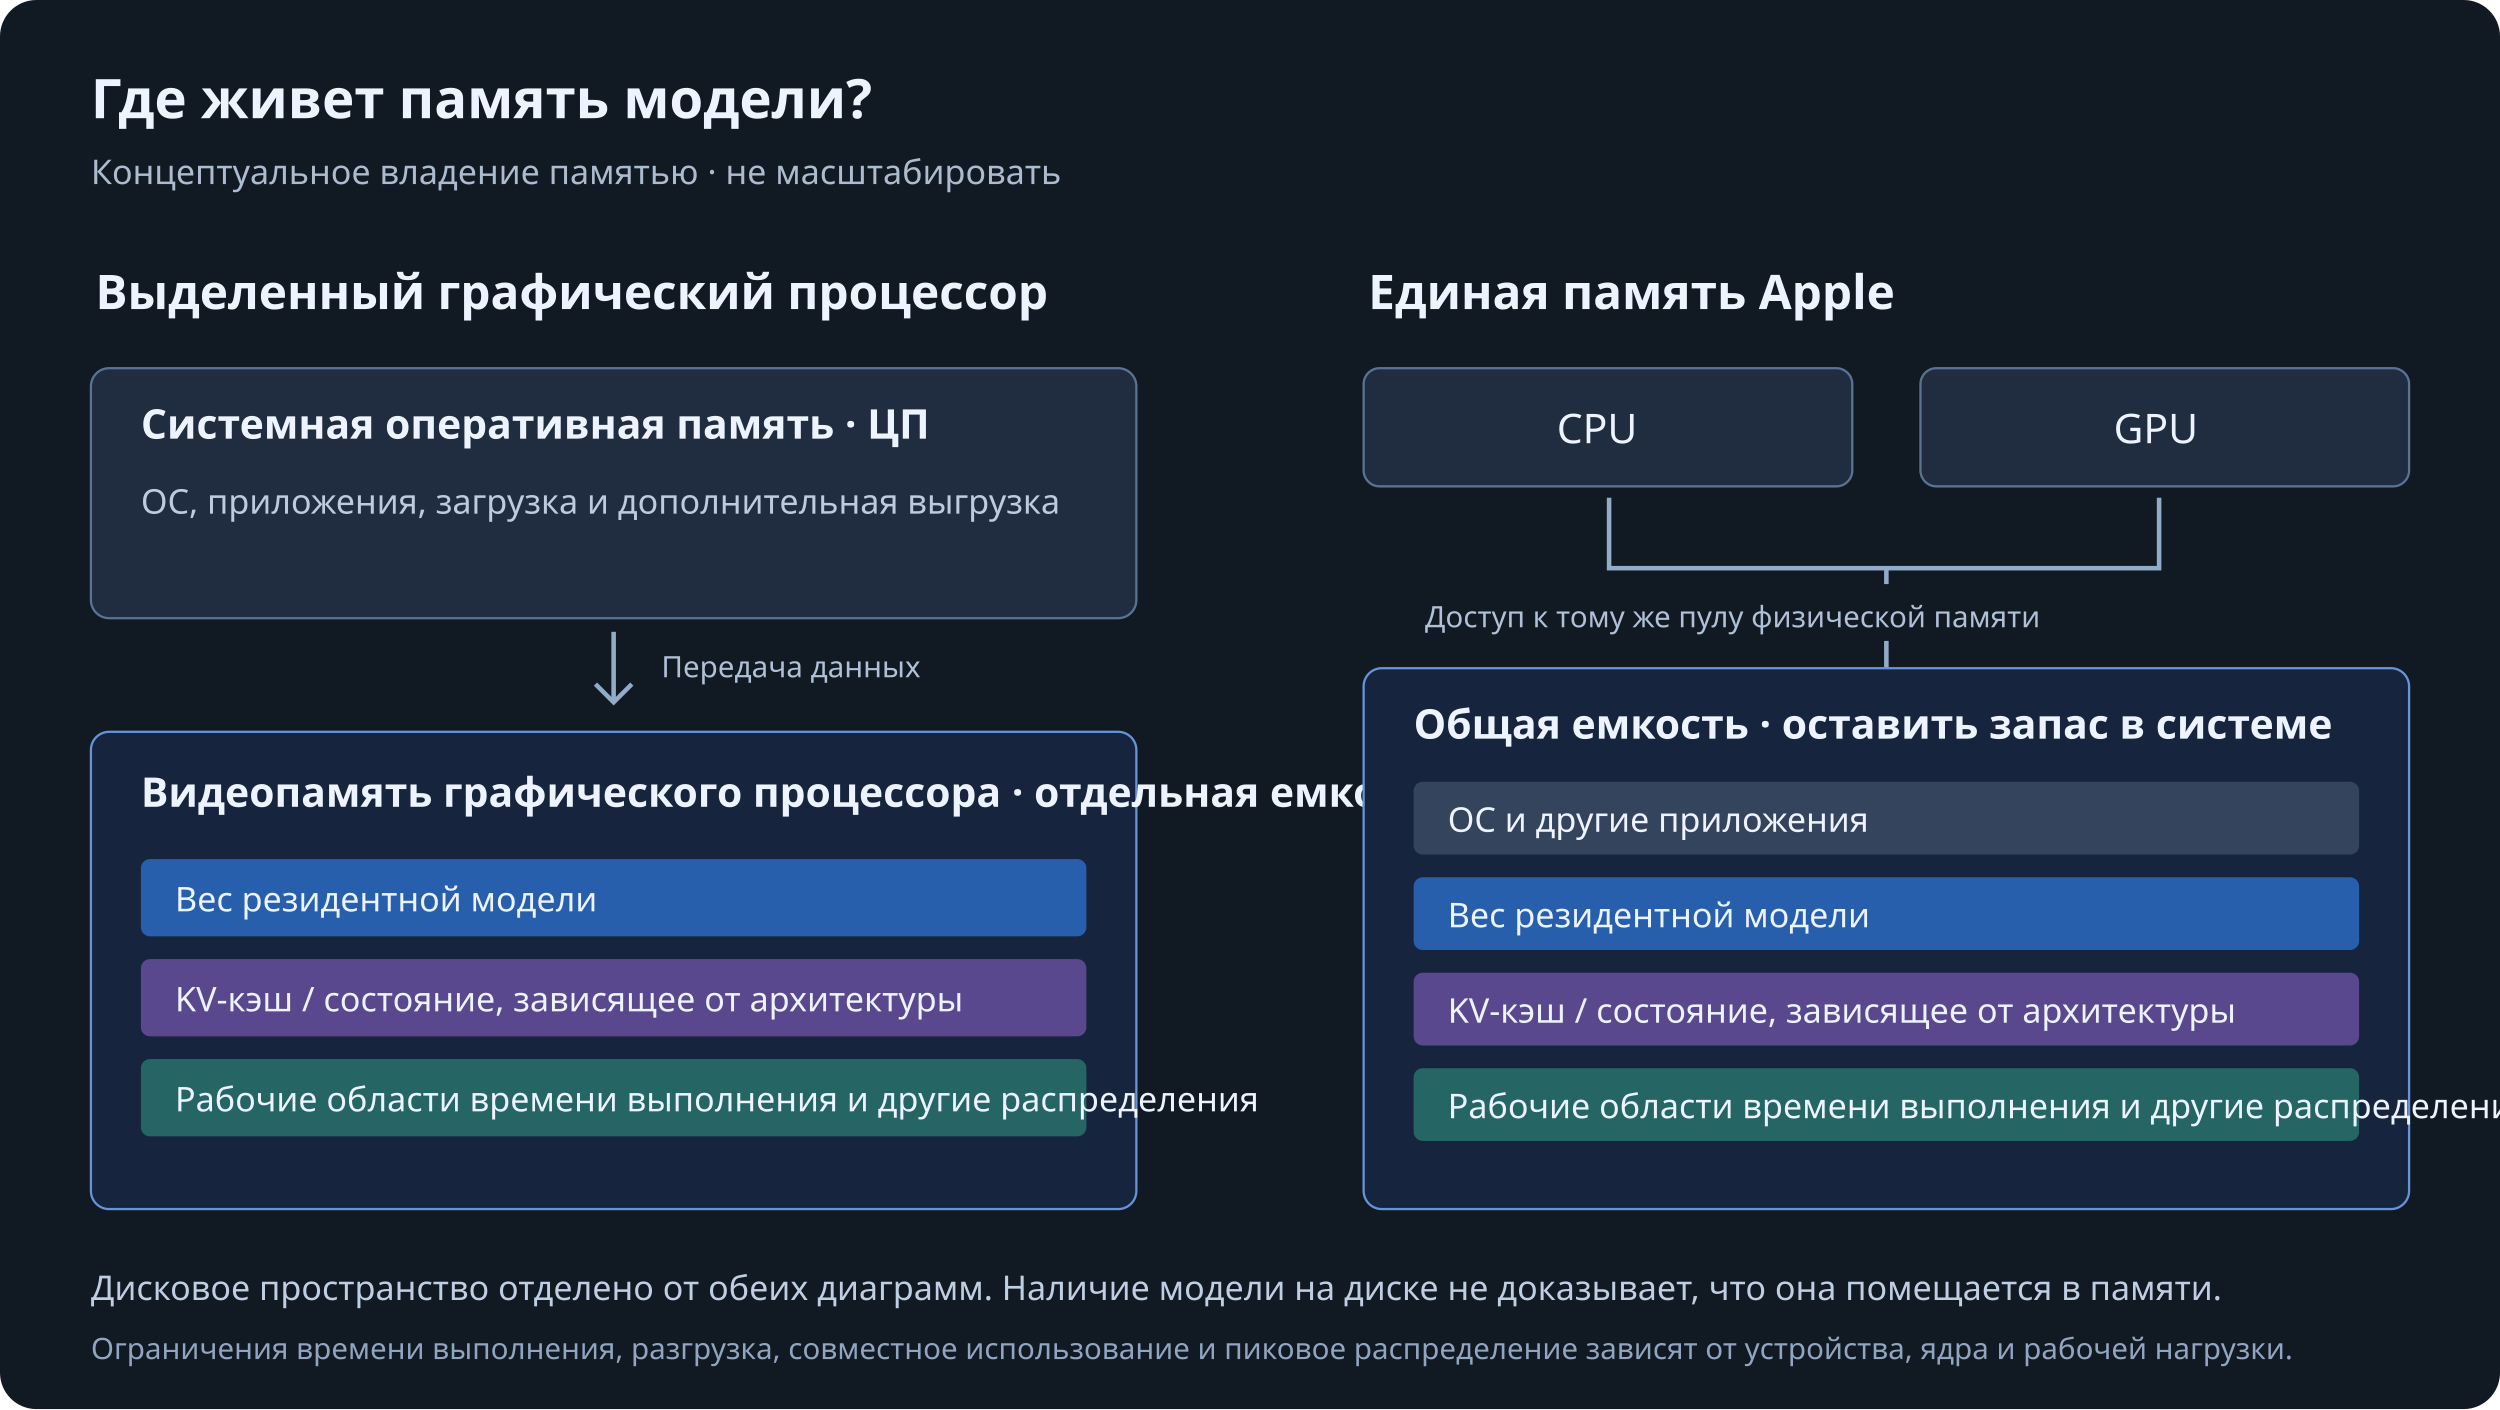
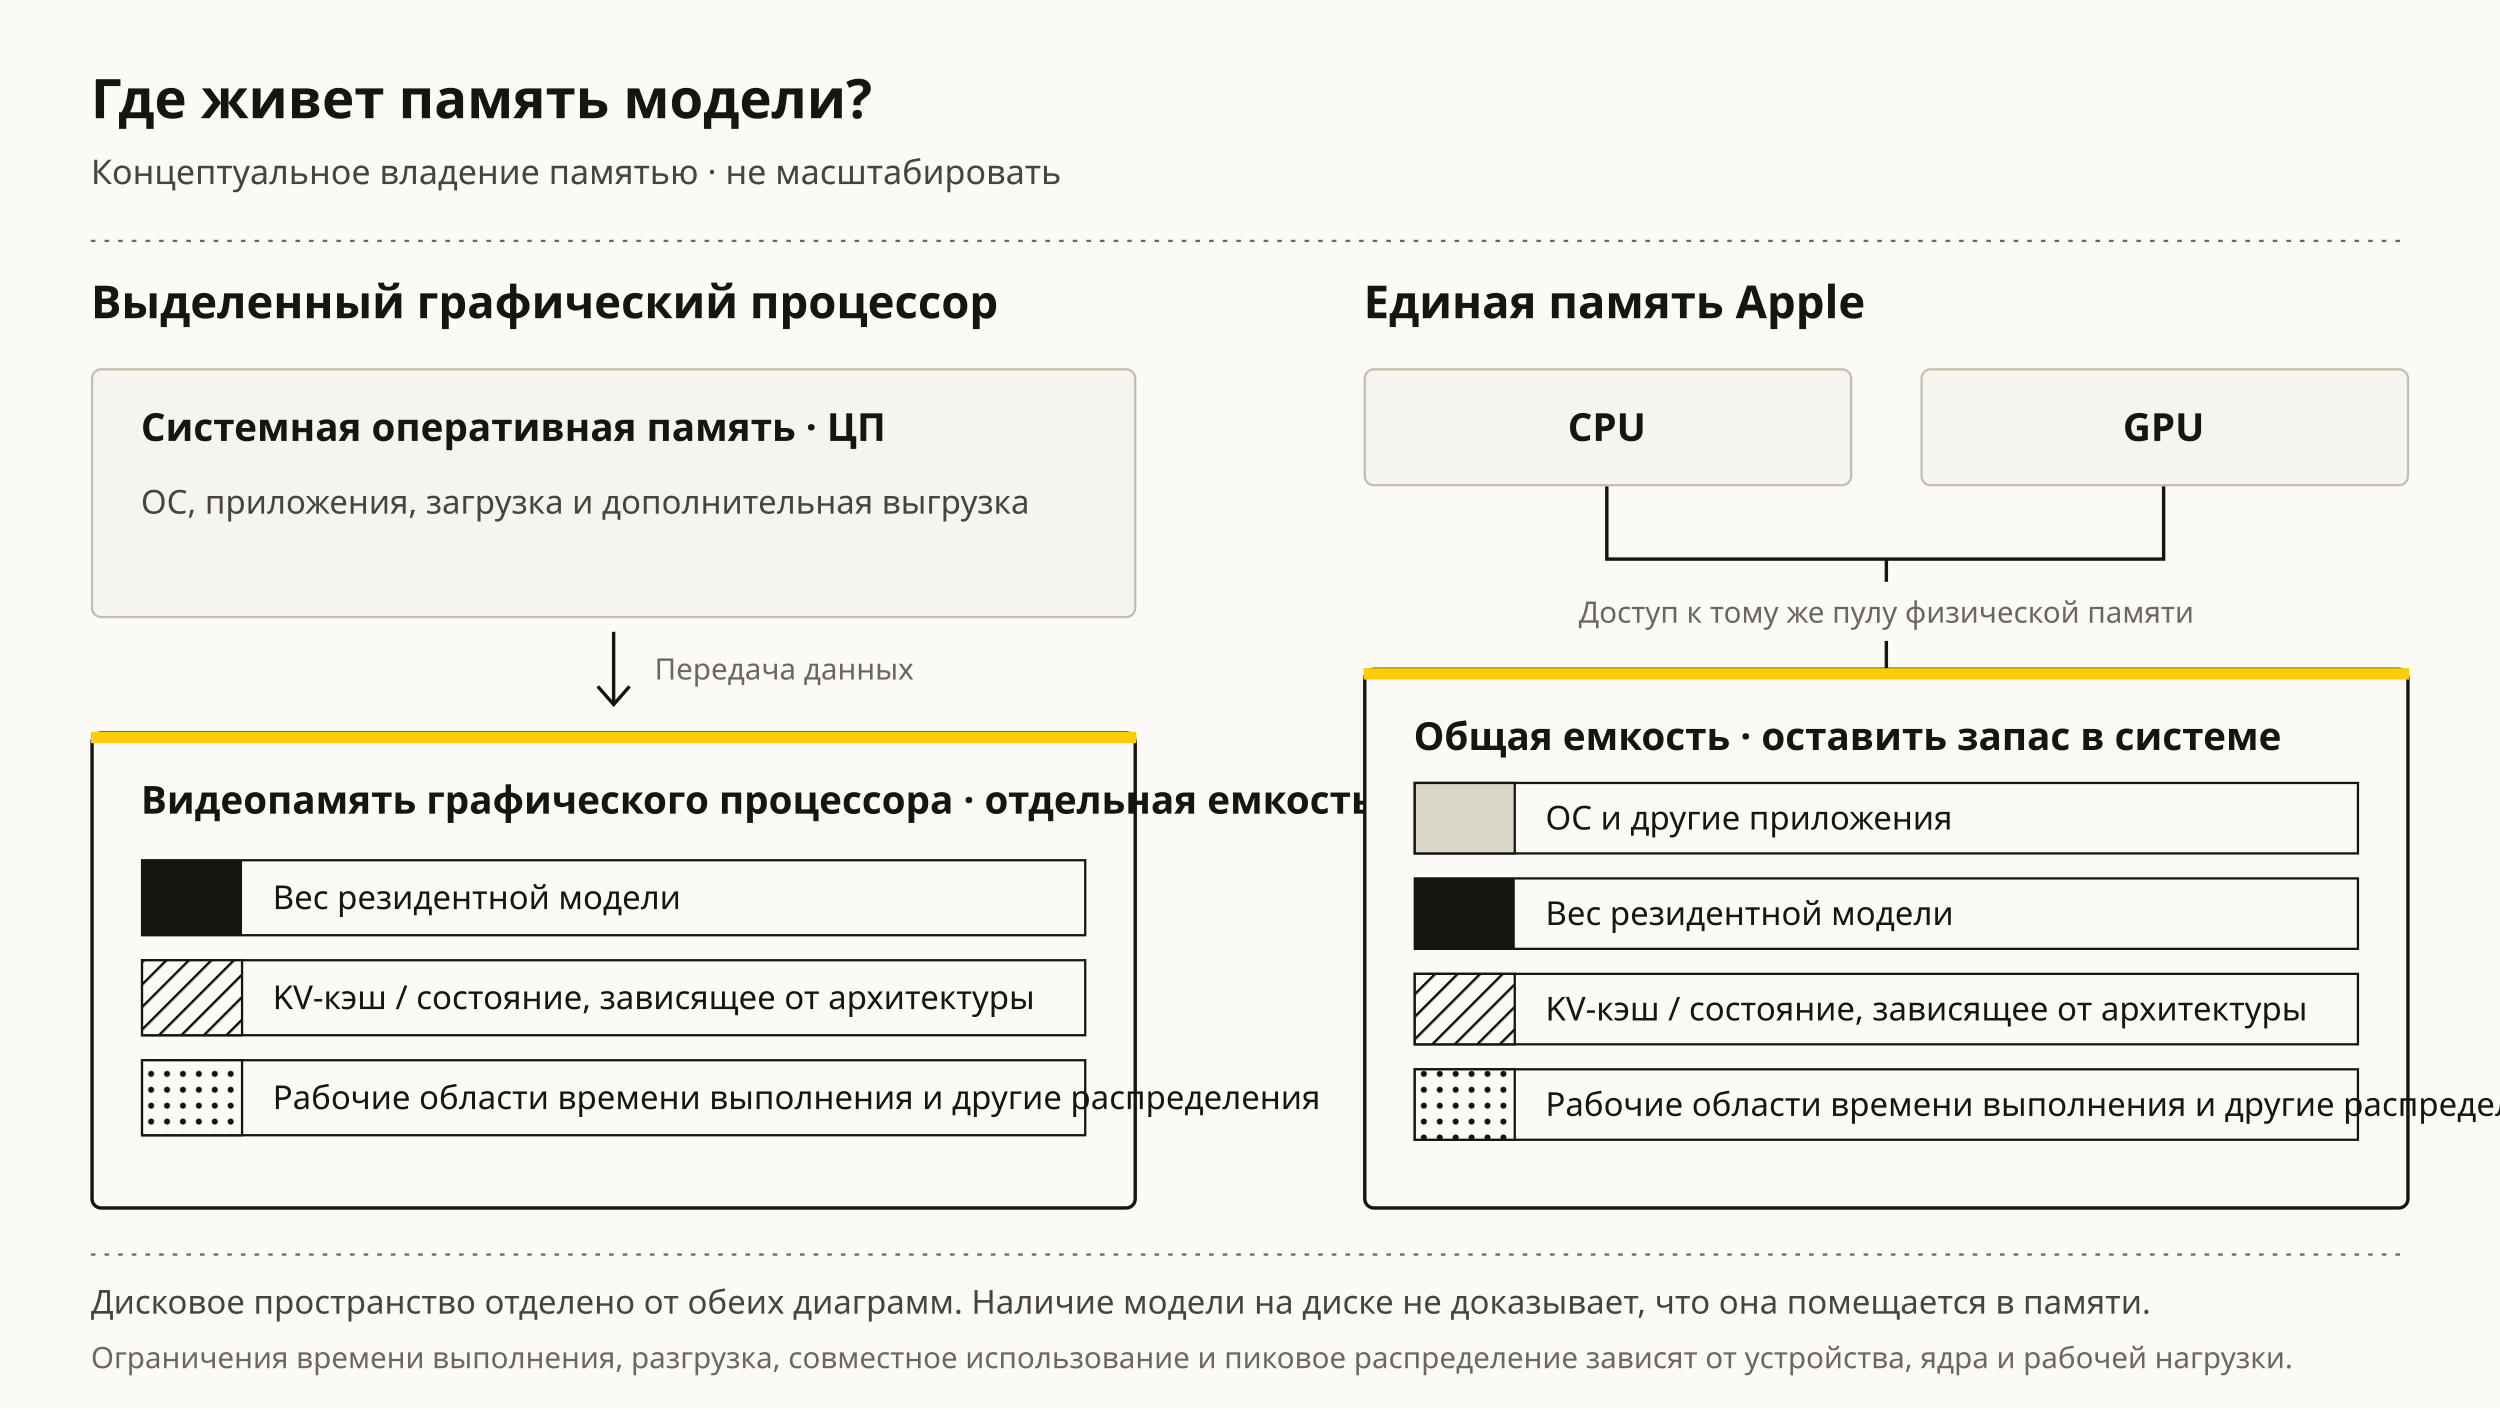
<svg xmlns="http://www.w3.org/2000/svg" width="1100" height="620" viewBox="0 0 1100 620" role="img" aria-labelledby="title desc">
-   <rect width="1100" height="620" rx="16" fill="#111923" />
-   <g font-family="system-ui,sans-serif" fill="#edf3ff">
-     <text x="40" y="52" font-size="24" font-weight="700">Где живет память модели?</text>
-     <text x="40" y="81" font-size="15" fill="#acbbce">Концептуальное владение памятью · не масштабировать</text>
-     <text x="42" y="136" font-size="21" font-weight="650" textLength="450" lengthAdjust="spacingAndGlyphs">Выделенный графический процессор</text>
-     <text x="602" y="136" font-size="21" font-weight="650">Единая память Apple</text>
-     <rect x="40" y="162" width="460" height="110" rx="8" fill="#202d40" stroke="#5a7394" />
-     <text x="62" y="193" font-size="18" font-weight="650" textLength="390" lengthAdjust="spacingAndGlyphs">Системная оперативная память · ЦП</text>
-     <text x="62" y="226" font-size="15" fill="#becae0">ОС, приложения, загрузка и дополнительная выгрузка</text>
-     <path d="M270 278V309" stroke="#91abc9" stroke-width="2" />
-     <path d="m262 301 8 8 8-8" fill="none" stroke="#91abc9" stroke-width="2" />
-     <text x="291" y="298" font-size="13" fill="#afc0d7">Передача данных</text>
-     <rect x="40" y="322" width="460" height="210" rx="8" fill="#16253d" stroke="#6793d9" />
-     <text x="62" y="355" font-size="18" font-weight="650" textLength="390" lengthAdjust="spacingAndGlyphs">Видеопамять графического процессора · отдельная емкость</text>
-     <rect x="62" y="378" width="416" height="34" rx="4" fill="#275fac" />
-     <text x="77" y="401" font-size="15">Вес резидентной модели</text>
-     <rect x="62" y="422" width="416" height="34" rx="4" fill="#59488d" />
-     <text x="77" y="445" font-size="15" textLength="390" lengthAdjust="spacingAndGlyphs">KV-кэш / состояние, зависящее от архитектуры</text>
-     <rect x="62" y="466" width="416" height="34" rx="4" fill="#256665" />
-     <text x="77" y="489" font-size="15" textLength="390" lengthAdjust="spacingAndGlyphs">Рабочие области времени выполнения и другие распределения</text>
-     <rect x="600" y="162" width="215" height="52" rx="7" fill="#202d40" stroke="#5a7394" />
-     <text x="685" y="195" font-size="18">CPU</text>
-     <rect x="845" y="162" width="215" height="52" rx="7" fill="#202d40" stroke="#5a7394" />
-     <text x="930" y="195" font-size="18">GPU</text>
-     <path d="M708 219V250H950V219M830 250V257M830 282V294" fill="none" stroke="#91abc9" stroke-width="2" />
-     <text x="627" y="276" font-size="13" fill="#afc0d7">Доступ к тому же пулу физической памяти</text>
-     <rect x="600" y="294" width="460" height="238" rx="8" fill="#16253d" stroke="#6793d9" />
-     <text x="622" y="325" font-size="18" font-weight="650">Общая емкость · оставить запас в системе</text>
-     <rect x="622" y="344" width="416" height="32" rx="4" fill="#35445d" />
-     <text x="637" y="366" font-size="15">ОС и другие приложения</text>
-     <rect x="622" y="386" width="416" height="32" rx="4" fill="#275fac" />
-     <text x="637" y="408" font-size="15">Вес резидентной модели</text>
-     <rect x="622" y="428" width="416" height="32" rx="4" fill="#59488d" />
-     <text x="637" y="450" font-size="15" textLength="390" lengthAdjust="spacingAndGlyphs">KV-кэш / состояние, зависящее от архитектуры</text>
-     <rect x="622" y="470" width="416" height="32" rx="4" fill="#256665" />
-     <text x="637" y="492" font-size="15" textLength="390" lengthAdjust="spacingAndGlyphs">Рабочие области времени выполнения и другие распределения</text>
-     <text x="40" y="572" font-size="15" fill="#bfcee2">Дисковое пространство отделено от обеих диаграмм. Наличие модели на диске не доказывает, что она помещается в памяти.</text>
-     <text x="40" y="598" font-size="13" fill="#91a5c1" textLength="1010" lengthAdjust="spacingAndGlyphs">Ограничения времени выполнения, разгрузка, совместное использование и пиковое распределение зависят от устройства, ядра и рабочей нагрузки.</text>
-   </g>
+   <style>
+ .bg{fill:#fbfaf6}.ink,.t1{fill:#16150f}.t2{fill:#47443c}.t3{fill:#6b675d}.ln{fill:none;stroke:#16150f}.box{fill:#fbfaf6;stroke:#16150f}
+ .soft{fill:#f6f4ee;stroke:#c3beb0}.os{fill:#d9d5c9;stroke:#16150f}.rl{fill:none;stroke:#6b675d}.tape{fill:#ffcd05}
+ @media (prefers-color-scheme:dark){.bg{fill:#1a1a16}.ink,.t1{fill:#eeece4}.t2{fill:#bdb9ad}.t3{fill:#959186}.ln{stroke:#eeece4}.box{fill:#1a1a16;stroke:#eeece4}
+ .soft{fill:#1f1f1a;stroke:#45433b}.os{fill:#45433b;stroke:#eeece4}.rl{stroke:#959186}}
+ text{font-family:'Schibsted Grotesk Variable','Schibsted Grotesk',system-ui,-apple-system,'Segoe UI','Noto Sans',sans-serif}
+ </style>
+   <defs>
+     <pattern id="hatch" width="7" height="7" patternUnits="userSpaceOnUse" patternTransform="rotate(45)">
+       <rect width="7" height="7" class="bg" />
+       <path d="M0 0V7" class="ln" stroke-width="2.2" />
+     </pattern>
+     <pattern id="dots" width="7" height="7" patternUnits="userSpaceOnUse">
+       <rect width="7" height="7" class="bg" />
+       <circle cx="3.5" cy="3.5" r="1.35" class="ink" />
+     </pattern>
+   </defs>
+   <rect width="1100" height="620" class="bg" />
+   <text x="40" y="52" font-size="24" font-weight="700" class="t1" data-fit="1010" data-rtl-x="1060">Где живет память модели?</text>
+   <text x="40" y="81" font-size="15" class="t2" data-fit="1010" data-rtl-x="1060">Концептуальное владение памятью · не масштабировать</text>
+   <path d="M40 106H1060" class="rl" stroke-dasharray="2 4" />
+   <text x="40" y="140" font-size="20" font-weight="650" class="t1" data-fit="460" data-rtl-x="500">Выделенный графический процессор</text>
+   <text x="600" y="140" font-size="20" font-weight="650" class="t1" data-fit="460" data-rtl-x="1060">Единая память Apple</text>
+   <rect x="40.5" y="162.5" width="459" height="109" rx="4" class="soft" />
+   <text x="62" y="194" font-size="17" font-weight="650" class="t1" data-fit="416" data-rtl-x="478">Системная оперативная память · ЦП</text>
+   <text x="62" y="226" font-size="14.5" class="t2" data-fit="416" data-rtl-x="478">ОС, приложения, загрузка и дополнительная выгрузка</text>
+   <path d="M270 278V310M263 302l7 8 7-8" class="ln" stroke-width="1.5" />
+   <text x="288" y="299" font-size="13" class="t3" data-fit="200" data-rtl-x="252">Передача данных</text>
+   <rect x="40.5" y="322.5" width="459" height="209" rx="4" class="box" stroke-width="1.5" />
+   <rect x="40" y="322" width="460" height="5" class="tape" />
+   <text x="62" y="358" font-size="17" font-weight="650" class="t1" data-fit="416" data-rtl-x="478" textLength="416" lengthAdjust="spacingAndGlyphs">Видеопамять графического процессора · отдельная емкость</text>
+   <rect x="62.5" y="378.5" width="415" height="33" class="box" />
+   <rect x="62.5" y="378.5" width="44" height="33" class="ink" />
+   <text x="120" y="400" font-size="14.5" class="t1" data-fit="350" data-rtl-x="466">Вес резидентной модели</text>
+   <rect x="62.5" y="422.5" width="415" height="33" class="box" />
+   <rect x="62.5" y="422.5" width="44" height="33" fill="url(#hatch)" />
+   <rect x="62.5" y="422.5" width="44" height="33" class="ln" />
+   <text x="120" y="444" font-size="14.5" class="t1" data-fit="350" data-rtl-x="466">KV-кэш / состояние, зависящее от архитектуры</text>
+   <rect x="62.5" y="466.5" width="415" height="33" class="box" />
+   <rect x="62.5" y="466.5" width="44" height="33" fill="url(#dots)" />
+   <rect x="62.5" y="466.5" width="44" height="33" class="ln" />
+   <text x="120" y="488" font-size="14.5" class="t1" data-fit="350" data-rtl-x="466" textLength="350" lengthAdjust="spacingAndGlyphs">Рабочие области времени выполнения и другие распределения</text>
+   <rect x="600.5" y="162.5" width="214" height="51" rx="4" class="soft" />
+   <text x="707" y="194" font-size="17" font-weight="650" text-anchor="middle" class="t1">CPU</text>
+   <rect x="845.5" y="162.5" width="214" height="51" rx="4" class="soft" />
+   <text x="952" y="194" font-size="17" font-weight="650" text-anchor="middle" class="t1">GPU</text>
+   <path d="M707 214V246H952V214M830 246V256M830 282V294" class="ln" stroke-width="1.5" />
+   <text x="830" y="274" font-size="13" text-anchor="middle" class="t3" data-fit="440">Доступ к тому же пулу физической памяти</text>
+   <rect x="600.5" y="294.5" width="459" height="237" rx="4" class="box" stroke-width="1.5" />
+   <rect x="600" y="294" width="460" height="5" class="tape" />
+   <text x="622" y="330" font-size="17" font-weight="650" class="t1" data-fit="416" data-rtl-x="1038">Общая емкость · оставить запас в системе</text>
+   <rect x="622.5" y="344.5" width="415" height="31" class="box" />
+   <rect x="622.5" y="344.5" width="44" height="31" class="os" />
+   <text x="680" y="365" font-size="14.5" class="t1" data-fit="350" data-rtl-x="1026">ОС и другие приложения</text>
+   <rect x="622.5" y="386.5" width="415" height="31" class="box" />
+   <rect x="622.5" y="386.5" width="44" height="31" class="ink" />
+   <text x="680" y="407" font-size="14.5" class="t1" data-fit="350" data-rtl-x="1026">Вес резидентной модели</text>
+   <rect x="622.5" y="428.5" width="415" height="31" class="box" />
+   <rect x="622.5" y="428.5" width="44" height="31" fill="url(#hatch)" />
+   <rect x="622.5" y="428.5" width="44" height="31" class="ln" />
+   <text x="680" y="449" font-size="14.5" class="t1" data-fit="350" data-rtl-x="1026">KV-кэш / состояние, зависящее от архитектуры</text>
+   <rect x="622.5" y="470.5" width="415" height="31" class="box" />
+   <rect x="622.5" y="470.5" width="44" height="31" fill="url(#dots)" />
+   <rect x="622.5" y="470.5" width="44" height="31" class="ln" />
+   <text x="680" y="491" font-size="14.5" class="t1" data-fit="350" data-rtl-x="1026" textLength="350" lengthAdjust="spacingAndGlyphs">Рабочие области времени выполнения и другие распределения</text>
+   <path d="M40 552H1060" class="rl" stroke-dasharray="2 4" />
+   <text x="40" y="578" font-size="14.5" class="t2" data-fit="1020" data-rtl-x="1060">Дисковое пространство отделено от обеих диаграмм. Наличие модели на диске не доказывает, что она помещается в памяти.</text>
+   <text x="40" y="602" font-size="13" class="t3" data-fit="1020" data-rtl-x="1060">Ограничения времени выполнения, разгрузка, совместное использование и пиковое распределение зависят от устройства, ядра и рабочей нагрузки.</text>
</svg>
